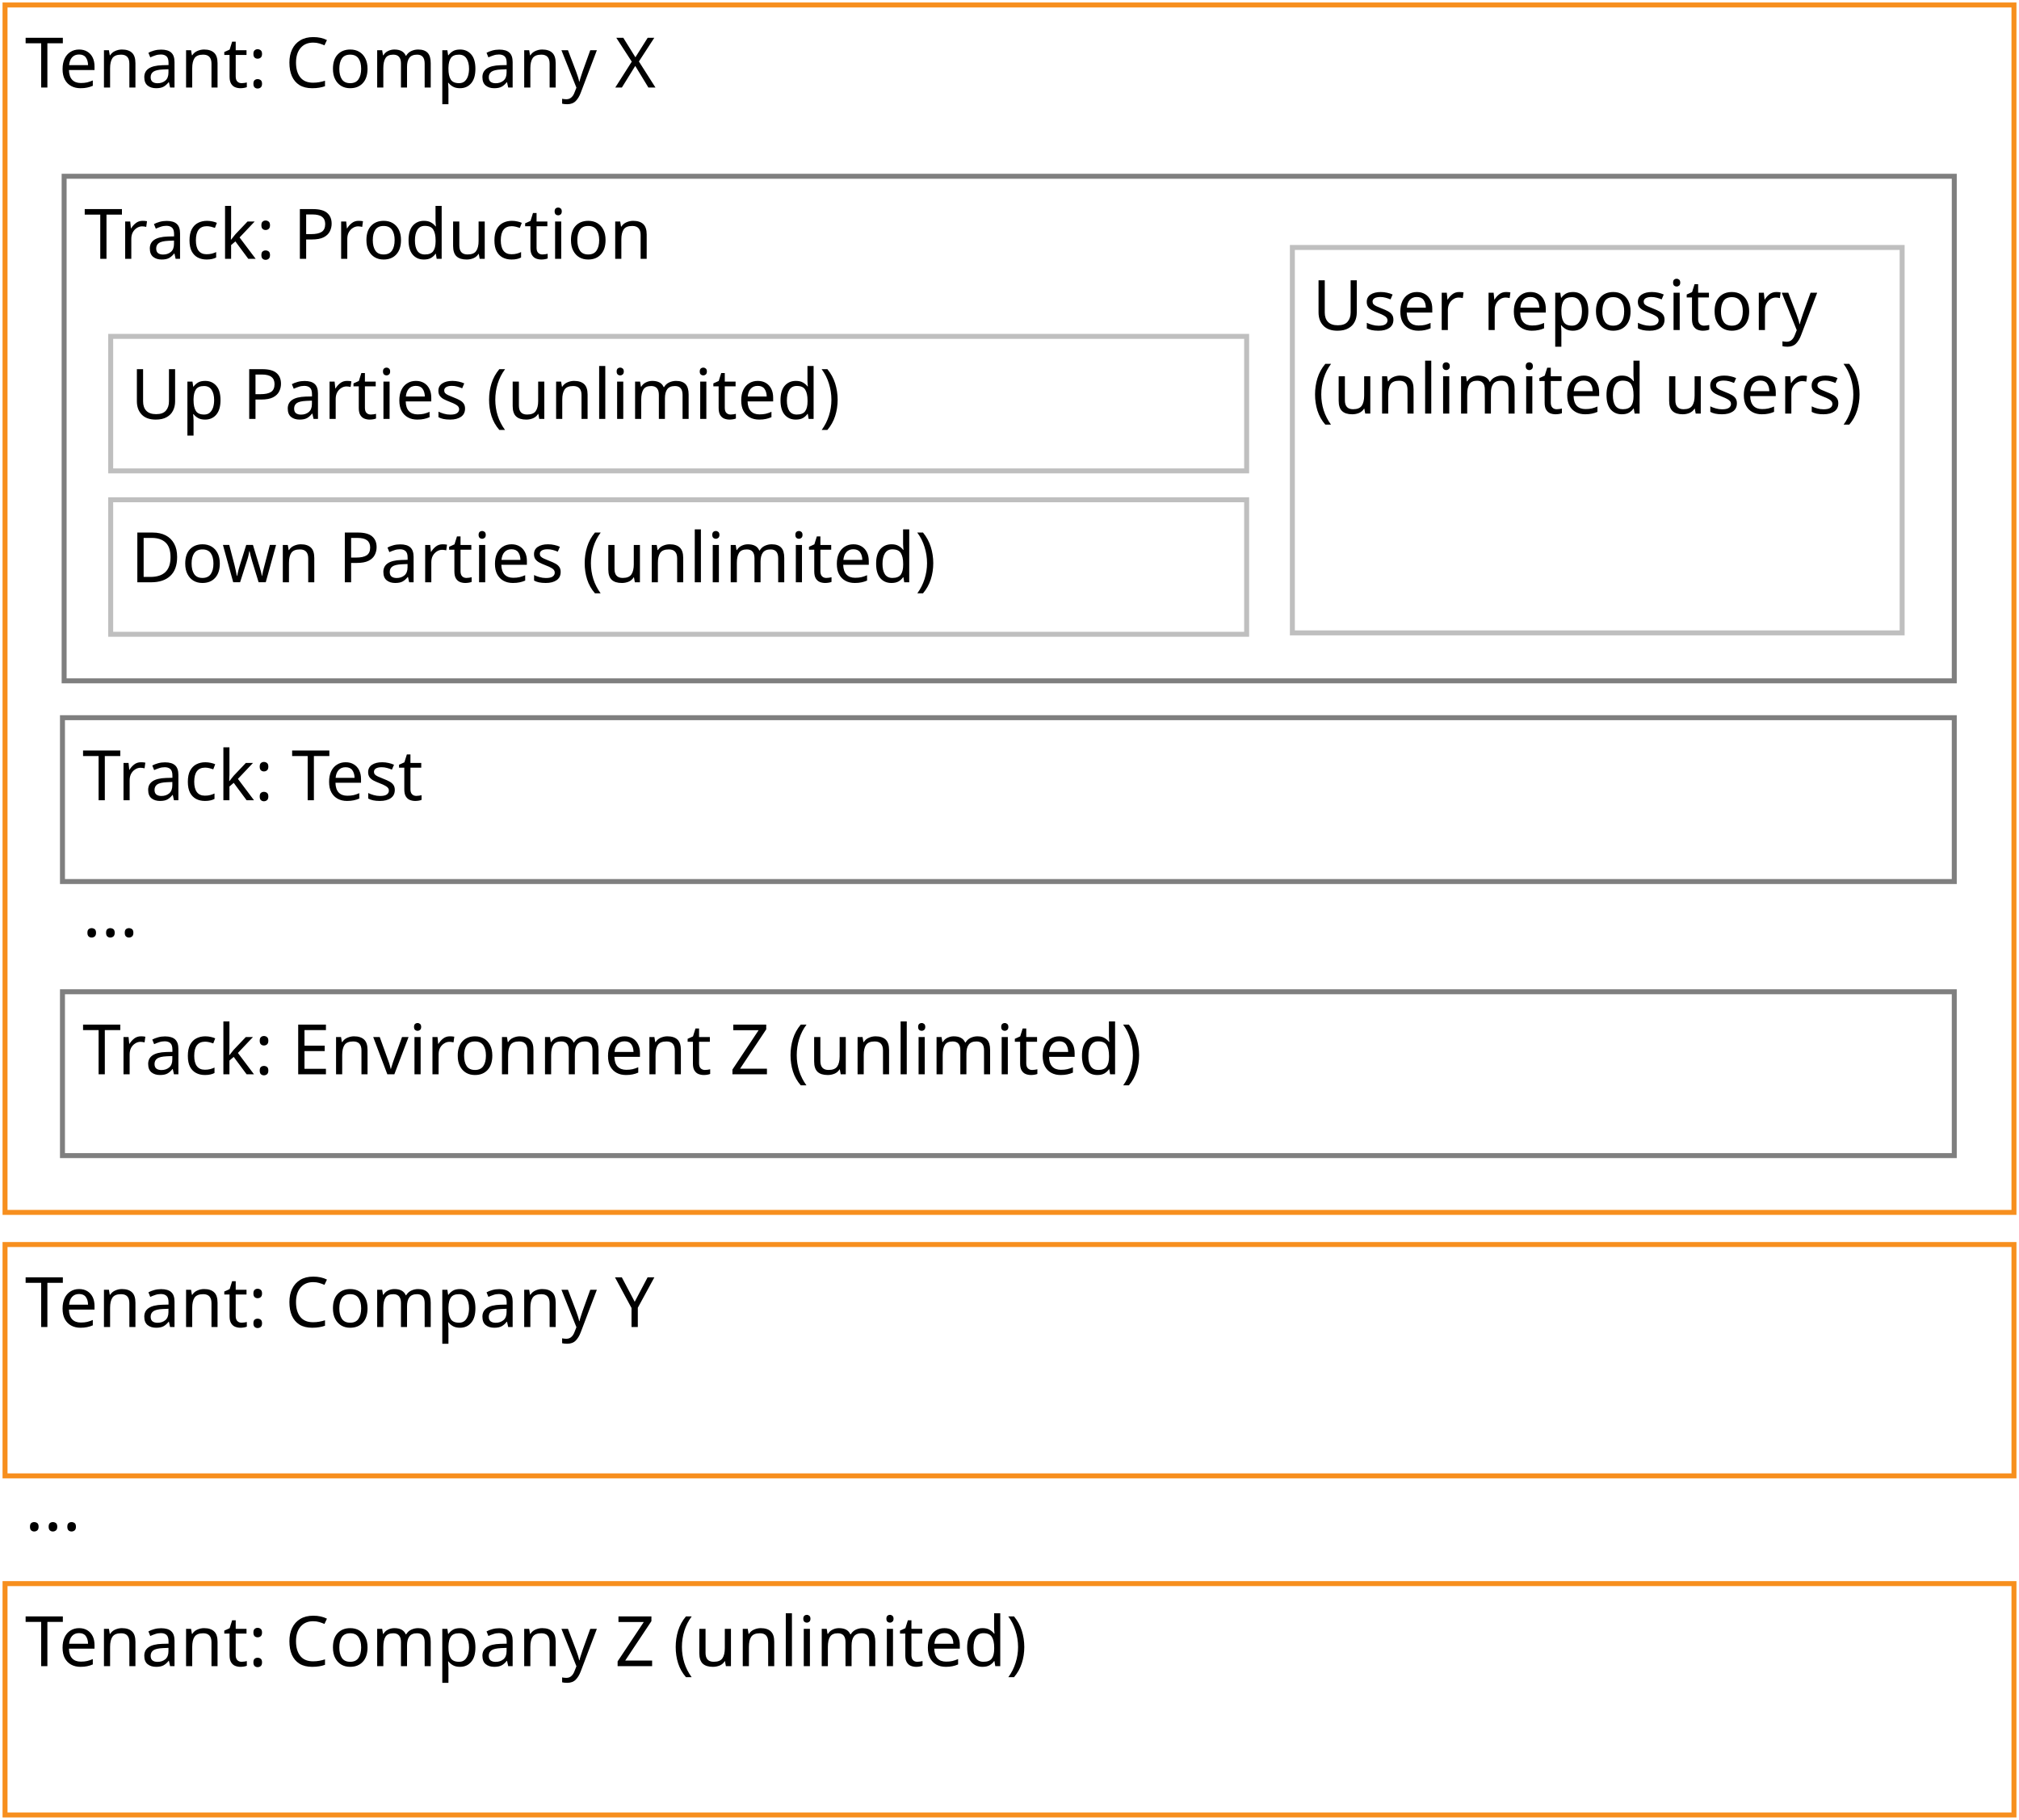
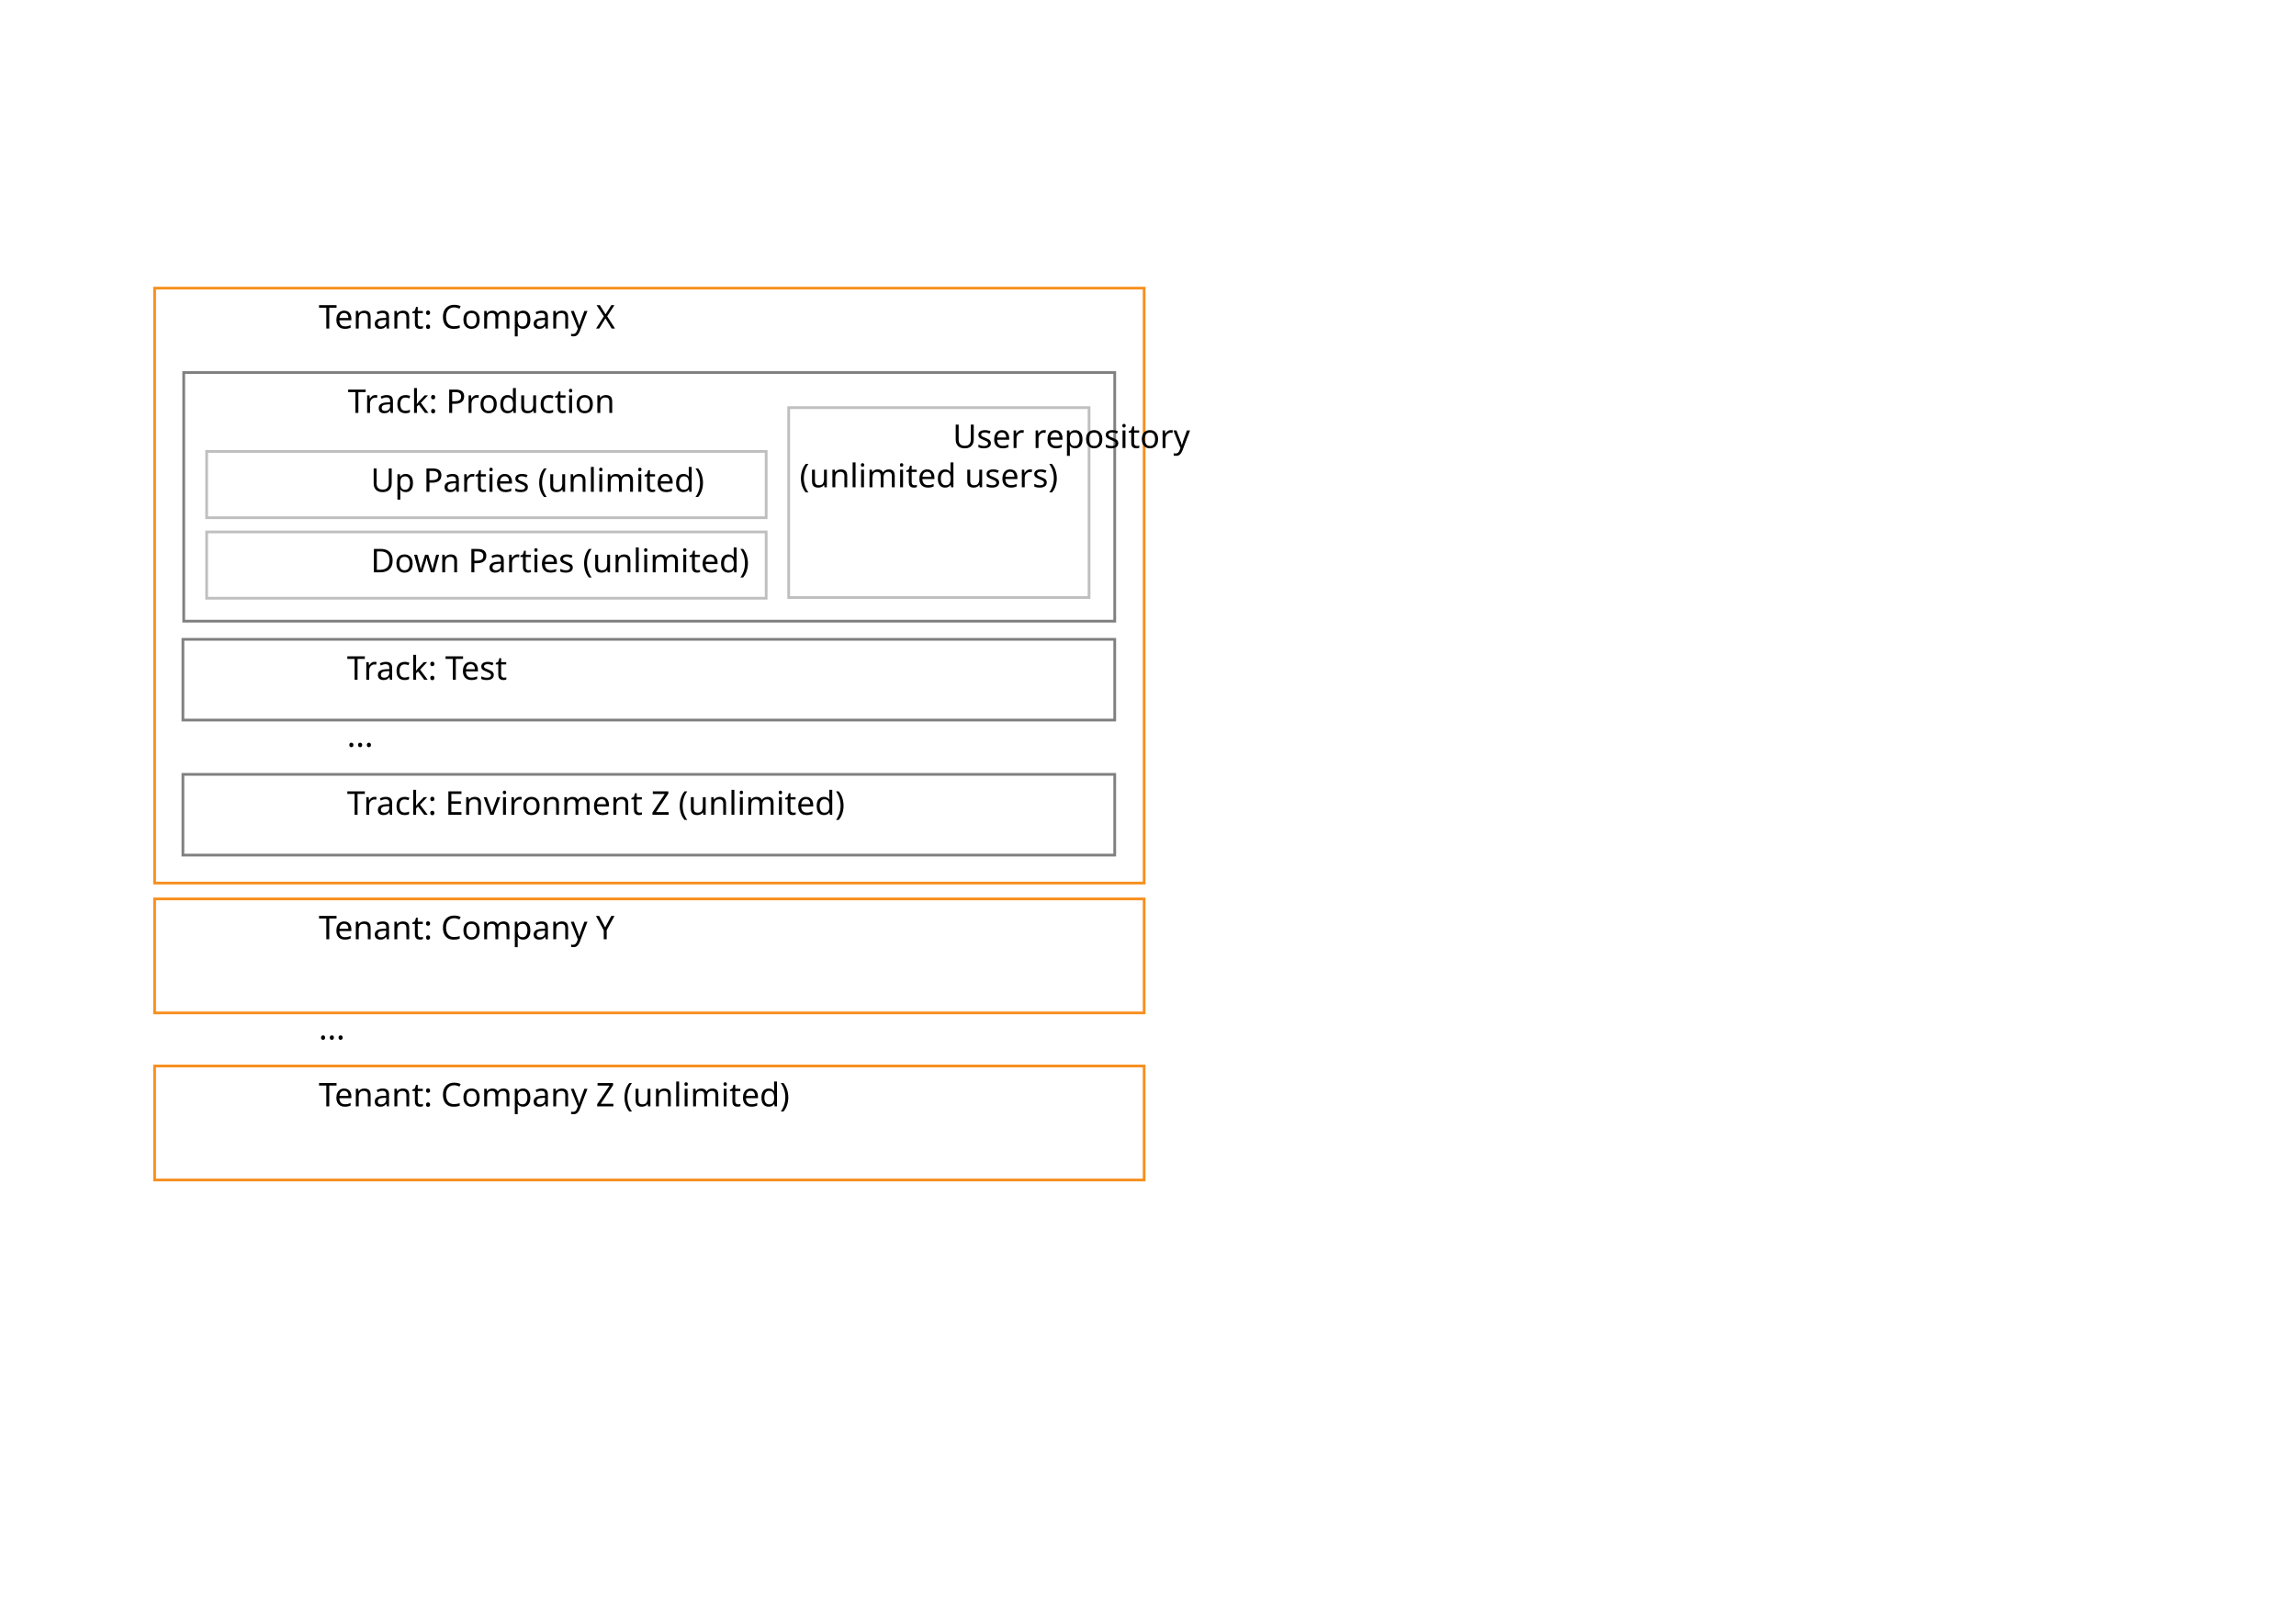
- <svg xmlns="http://www.w3.org/2000/svg" width="5.638in" height="5.083in" viewBox="0 0 405.937 365.998" xml:space="preserve" color-interpolation-filters="sRGB" class="st7">
+ <svg xmlns="http://www.w3.org/2000/svg" xmlns:ns1="http://schemas.microsoft.com/visio/2003/SVGExtensions/" width="11.693in" height="8.268in" viewBox="0 0 841.89 595.276" xml:space="preserve" color-interpolation-filters="sRGB" class="st7">
+   <ns1:documentProperties ns1:langID="1033" ns1:metric="true" ns1:viewMarkup="false">
+     <ns1:userDefs>
+       <ns1:ud ns1:nameU="msvSubprocessMaster" ns1:prompt="" ns1:val="VT4(Rectangle)" />
+       <ns1:ud ns1:nameU="msvNoAutoConnect" ns1:val="VT0(1):26" />
+     </ns1:userDefs>
+   </ns1:documentProperties>
  <style type="text/css">
	
		.st1 {fill:none;stroke:#f78f1e;stroke-width:1}
- 		.st2 {fill:#000000;font-family:Calibri;font-size:1.167em}
+ 		.st2 {fill:#000000;font-family:Calibri;font-size:1em}
		.st3 {fill:none;stroke:none;stroke-width:0.25}
		.st4 {fill:none;stroke:#7f7f7f;stroke-width:1}
		.st5 {fill:none;stroke:#bfbfbf;stroke-width:1}
		.st6 {font-size:1em}
		.st7 {fill:none;fill-rule:evenodd;font-size:12px;overflow:visible;stroke-linecap:square;stroke-miterlimit:3}
	
	</style>
-   <g>
-     <g id="shape1-1" transform="translate(1,-122.178)">
-       <rect x="0" y="123.178" width="403.937" height="242.82" class="st1" />
-       <text x="4" y="139.78" class="st2">Tenant: Company X</text>
+   <g ns1:mID="0" ns1:index="1" ns1:groupContext="foregroundPage">
+     <ns1:userDefs>
+       <ns1:ud ns1:nameU="msvThemeOrder" ns1:val="VT0(0):26" />
+     </ns1:userDefs>
+     <ns1:pageProperties ns1:drawingScale="0.0393701" ns1:pageScale="0.0393701" ns1:drawingUnits="24" ns1:shadowOffsetX="8.50394" ns1:shadowOffsetY="-8.50394" />
+     <g id="shape1-1" ns1:mID="1" ns1:groupContext="shape" transform="translate(56.6929,-271.533)">
+       <ns1:userDefs>
+         <ns1:ud ns1:nameU="visVersion" ns1:val="VT0(15):26" />
+       </ns1:userDefs>
+       <ns1:textBlock ns1:margins="rect(4,4,4,4)" ns1:tabSpace="42.5197" ns1:verticalAlign="0" />
+       <ns1:textRect cx="181.417" cy="486.219" width="362.84" height="218.112" />
+       <rect x="0" y="377.163" width="362.835" height="218.112" class="st1" />
+       <text x="4" y="391.96" class="st2" ns1:langID="1033">
+         <ns1:paragraph />
+         <ns1:tabList />Tenant: Company X</text>
    </g>
-     <g id="shape2-4" transform="translate(1,-69.1938)">
-       <rect x="0" y="319.475" width="403.937" height="46.523" class="st1" />
-       <text x="4" y="336.07" class="st2">Tenant: Company Y</text>
+     <g id="shape2-4" ns1:mID="2" ns1:groupContext="shape" transform="translate(56.6929,-223.941)">
+       <ns1:userDefs>
+         <ns1:ud ns1:nameU="visVersion" ns1:val="VT0(15):26" />
+       </ns1:userDefs>
+       <ns1:textBlock ns1:margins="rect(4,4,4,4)" ns1:tabSpace="42.5197" ns1:verticalAlign="0" />
+       <ns1:textRect cx="181.417" cy="574.381" width="362.84" height="41.789" />
+       <rect x="0" y="553.486" width="362.835" height="41.789" class="st1" />
+       <text x="4" y="568.29" class="st2" ns1:langID="1033">
+         <ns1:paragraph />
+         <ns1:tabList />Tenant: Company Y</text>
    </g>
-     <g id="shape3-7" transform="translate(1,-1)">
-       <rect x="0" y="319.475" width="403.937" height="46.523" class="st1" />
-       <text x="4" y="336.07" class="st2">Tenant: Company Z (unlimited)</text>
+     <g id="shape3-7" ns1:mID="3" ns1:groupContext="shape" transform="translate(56.6929,-162.686)">
+       <ns1:userDefs>
+         <ns1:ud ns1:nameU="visVersion" ns1:val="VT0(15):26" />
+       </ns1:userDefs>
+       <ns1:textBlock ns1:margins="rect(4,4,4,4)" ns1:tabSpace="42.5197" ns1:verticalAlign="0" />
+       <ns1:textRect cx="181.417" cy="574.381" width="362.84" height="41.789" />
+       <rect x="0" y="553.486" width="362.835" height="41.789" class="st1" />
+       <text x="4" y="568.29" class="st2" ns1:langID="1033">
+         <ns1:paragraph />
+         <ns1:tabList />Tenant: Company Z (unlimited)</text>
    </g>
-     <g id="shape4-10" transform="translate(1,-48.8794)">
-       <rect x="0" y="338.944" width="99.552" height="27.054" class="st3" />
-       <text x="4" y="356.67" class="st2">...</text>
+     <g id="shape4-10" ns1:mID="4" ns1:groupContext="shape" transform="translate(56.6929,-205.694)">
+       <ns1:textBlock ns1:margins="rect(4,4,4,4)" ns1:tabSpace="42.5197" />
+       <ns1:textRect cx="44.711" cy="583.125" width="89.43" height="24.301" />
+       <rect x="0" y="570.974" width="89.422" height="24.301" class="st3" />
+       <text x="4" y="586.73" class="st2" ns1:langID="1033">
+         <ns1:paragraph />
+         <ns1:tabList />...</text>
    </g>
-     <g id="shape6-13" transform="translate(12.8834,-229.078)">
-       <rect x="0" y="264.526" width="380.052" height="101.472" class="st4" />
-       <text x="4" y="281.13" class="st2">Track: Production</text>
+     <g id="shape6-13" ns1:mID="6" ns1:groupContext="shape" transform="translate(67.3671,-367.556)">
+       <ns1:userDefs>
+         <ns1:ud ns1:nameU="visVersion" ns1:val="VT0(15):26" />
+       </ns1:userDefs>
+       <ns1:textBlock ns1:margins="rect(4,4,4,4)" ns1:tabSpace="42.5197" ns1:verticalAlign="0" />
+       <ns1:textRect cx="170.69" cy="549.702" width="341.39" height="91.147" />
+       <rect x="0" y="504.129" width="341.38" height="91.147" class="st4" />
+       <text x="4" y="518.93" class="st2" ns1:langID="1033">
+         <ns1:paragraph />
+         <ns1:tabList />Track: Production</text>
    </g>
-     <g id="shape7-16" transform="translate(12.5484,-188.714)">
-       <rect x="0" y="333.047" width="380.387" height="32.95" class="st4" />
-       <text x="4" y="349.65" class="st2">Track: Test</text>
+     <g id="shape7-16" ns1:mID="7" ns1:groupContext="shape" transform="translate(67.0662,-331.299)">
+       <ns1:userDefs>
+         <ns1:ud ns1:nameU="visVersion" ns1:val="VT0(15):26" />
+       </ns1:userDefs>
+       <ns1:textBlock ns1:margins="rect(4,4,4,4)" ns1:tabSpace="42.5197" ns1:verticalAlign="0" />
+       <ns1:textRect cx="170.84" cy="580.477" width="341.69" height="29.598" />
+       <rect x="0" y="565.678" width="341.681" height="29.598" class="st4" />
+       <text x="4" y="580.48" class="st2" ns1:langID="1033">
+         <ns1:paragraph />
+         <ns1:tabList />Track: Test</text>
    </g>
-     <g id="shape8-19" transform="translate(12.5484,-133.597)">
-       <rect x="0" y="333.047" width="380.387" height="32.95" class="st4" />
-       <text x="4" y="349.65" class="st2">Track: Environment Z (unlimited)</text>
+     <g id="shape8-19" ns1:mID="8" ns1:groupContext="shape" transform="translate(67.0662,-281.791)">
+       <ns1:userDefs>
+         <ns1:ud ns1:nameU="visVersion" ns1:val="VT0(15):26" />
+       </ns1:userDefs>
+       <ns1:textBlock ns1:margins="rect(4,4,4,4)" ns1:tabSpace="42.5197" ns1:verticalAlign="0" />
+       <ns1:textRect cx="170.84" cy="580.477" width="341.69" height="29.598" />
+       <rect x="0" y="565.678" width="341.681" height="29.598" class="st4" />
+       <text x="4" y="580.48" class="st2" ns1:langID="1033">
+         <ns1:paragraph />
+         <ns1:tabList />Track: Environment Z (unlimited)</text>
    </g>
-     <g id="shape9-22" transform="translate(12.5484,-168.324)">
-       <rect x="0" y="338.944" width="99.552" height="27.054" class="st3" />
-       <text x="4" y="356.67" class="st2">...</text>
+     <g id="shape9-22" ns1:mID="9" ns1:groupContext="shape" transform="translate(67.0662,-312.985)">
+       <ns1:textBlock ns1:margins="rect(4,4,4,4)" ns1:tabSpace="42.5197" />
+       <ns1:textRect cx="44.711" cy="583.125" width="89.43" height="24.301" />
+       <rect x="0" y="570.974" width="89.422" height="24.301" class="st3" />
+       <text x="4" y="586.73" class="st2" ns1:langID="1033">
+         <ns1:paragraph />
+         <ns1:tabList />...</text>
    </g>
-     <g id="shape10-25" transform="translate(259.843,-238.721)">
-       <rect x="0" y="288.49" width="122.608" height="77.508" class="st5" />
-       <text x="4" y="305.09" class="st2">User repository <tspan x="4" dy="1.2em" class="st6">(unlimited users)</tspan>
+     <g id="shape10-25" ns1:mID="10" ns1:groupContext="shape" transform="translate(289.197,-376.218)">
+       <ns1:userDefs>
+         <ns1:ud ns1:nameU="visVersion" ns1:val="VT0(15):26" />
+       </ns1:userDefs>
+       <ns1:textBlock ns1:margins="rect(4,4,4,4)" ns1:tabSpace="42.5197" ns1:verticalAlign="0" />
+       <ns1:textRect cx="55.066" cy="560.465" width="110.14" height="69.621" />
+       <rect x="0" y="525.654" width="110.132" height="69.621" class="st5" />
+       <text x="4" y="540.45" class="st2" ns1:langID="1033">
+         <ns1:paragraph />
+         <ns1:tabList />User repository<ns1:newlineChar />
+         <tspan x="4" dy="1.2em" class="st6">(unlimited users)</tspan>
      </text>
    </g>
-     <g id="shape14-29" transform="translate(22.2443,-271.297)">
-       <rect x="0" y="338.944" width="228.406" height="27.054" class="st5" />
-       <text x="4" y="355.54" class="st2">Up Parties (unlimited)</text>
+     <g id="shape14-29" ns1:mID="14" ns1:groupContext="shape" transform="translate(75.7755,-405.479)">
+       <ns1:userDefs>
+         <ns1:ud ns1:nameU="visVersion" ns1:val="VT0(15):26" />
+       </ns1:userDefs>
+       <ns1:textBlock ns1:margins="rect(4,4,4,4)" ns1:tabSpace="42.5197" ns1:verticalAlign="0" />
+       <ns1:textRect cx="102.582" cy="583.125" width="205.17" height="24.301" />
+       <rect x="0" y="570.974" width="205.164" height="24.301" class="st5" />
+       <text x="4" y="585.77" class="st2" ns1:langID="1033">
+         <ns1:paragraph />
+         <ns1:tabList />Up Parties (unlimited)</text>
    </g>
-     <g id="shape15-32" transform="translate(22.2443,-238.439)">
-       <rect x="0" y="338.944" width="228.406" height="27.054" class="st5" />
-       <text x="4" y="355.54" class="st2">Down Parties (unlimited)</text>
+     <g id="shape15-32" ns1:mID="15" ns1:groupContext="shape" transform="translate(75.7755,-375.964)">
+       <ns1:userDefs>
+         <ns1:ud ns1:nameU="visVersion" ns1:val="VT0(15):26" />
+       </ns1:userDefs>
+       <ns1:textBlock ns1:margins="rect(4,4,4,4)" ns1:tabSpace="42.5197" ns1:verticalAlign="0" />
+       <ns1:textRect cx="102.582" cy="583.125" width="205.17" height="24.301" />
+       <rect x="0" y="570.974" width="205.164" height="24.301" class="st5" />
+       <text x="4" y="585.77" class="st2" ns1:langID="1033">
+         <ns1:paragraph />
+         <ns1:tabList />Down Parties (unlimited)</text>
    </g>
  </g>
</svg>
